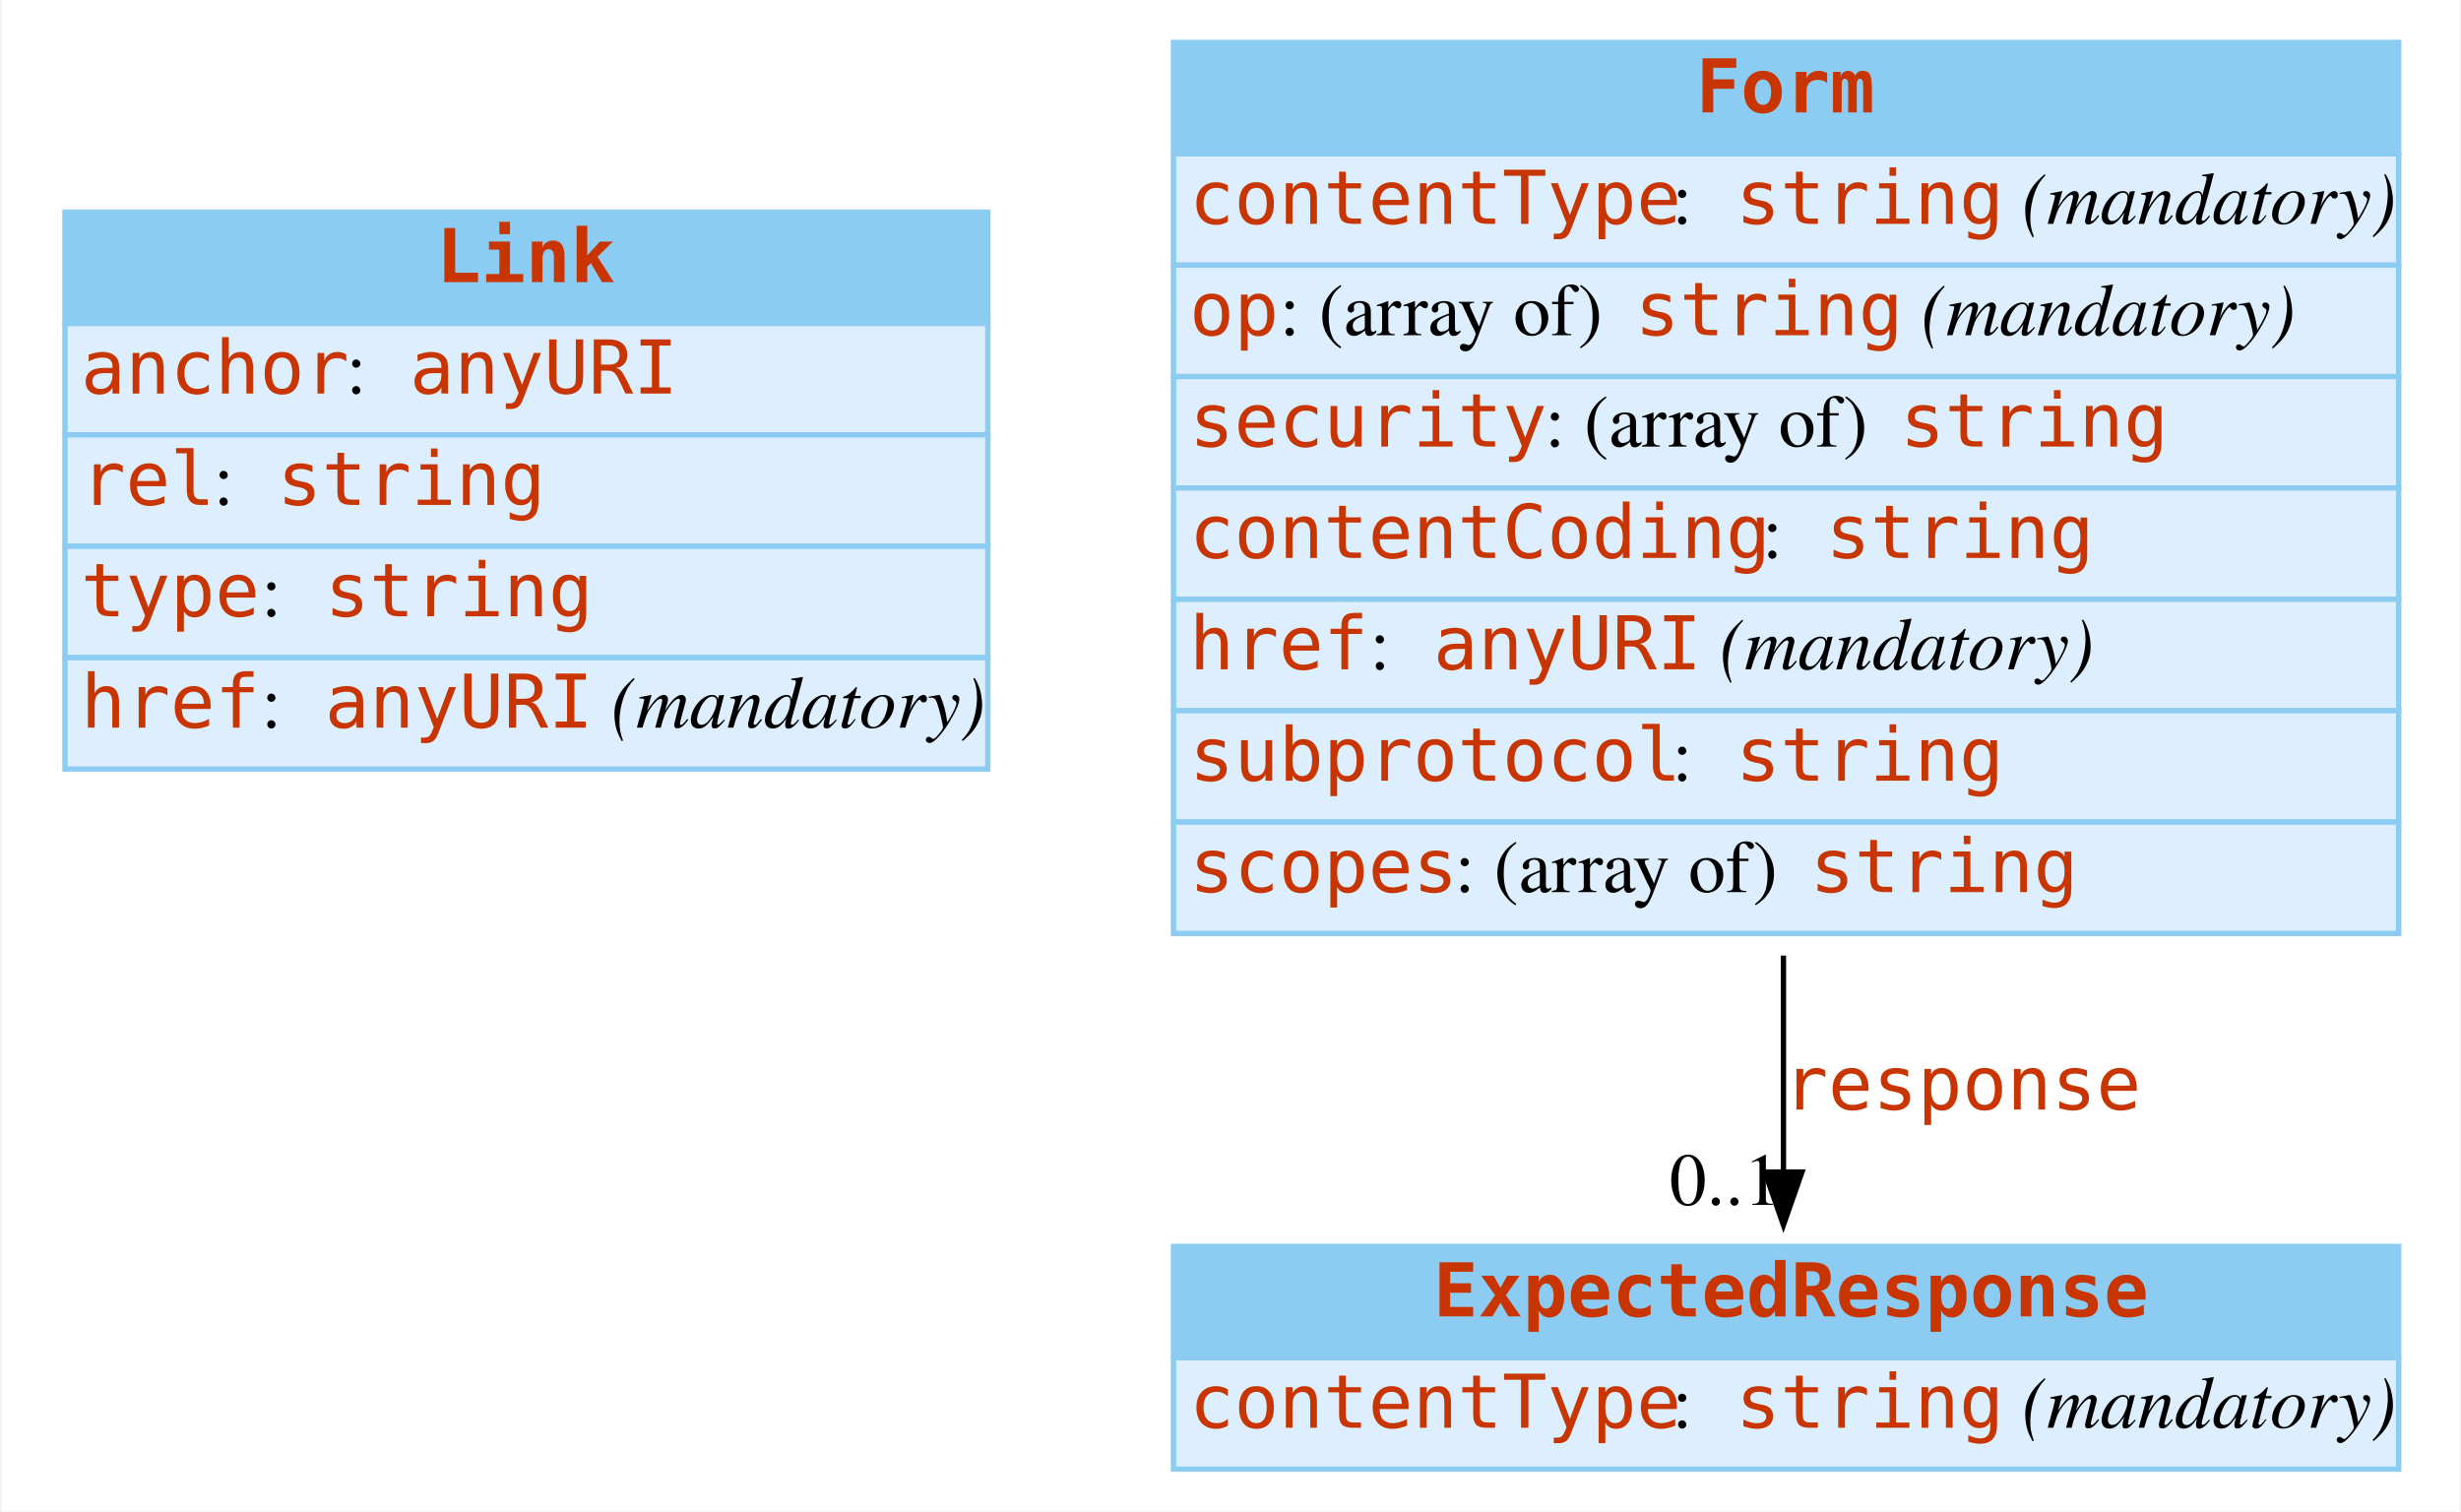
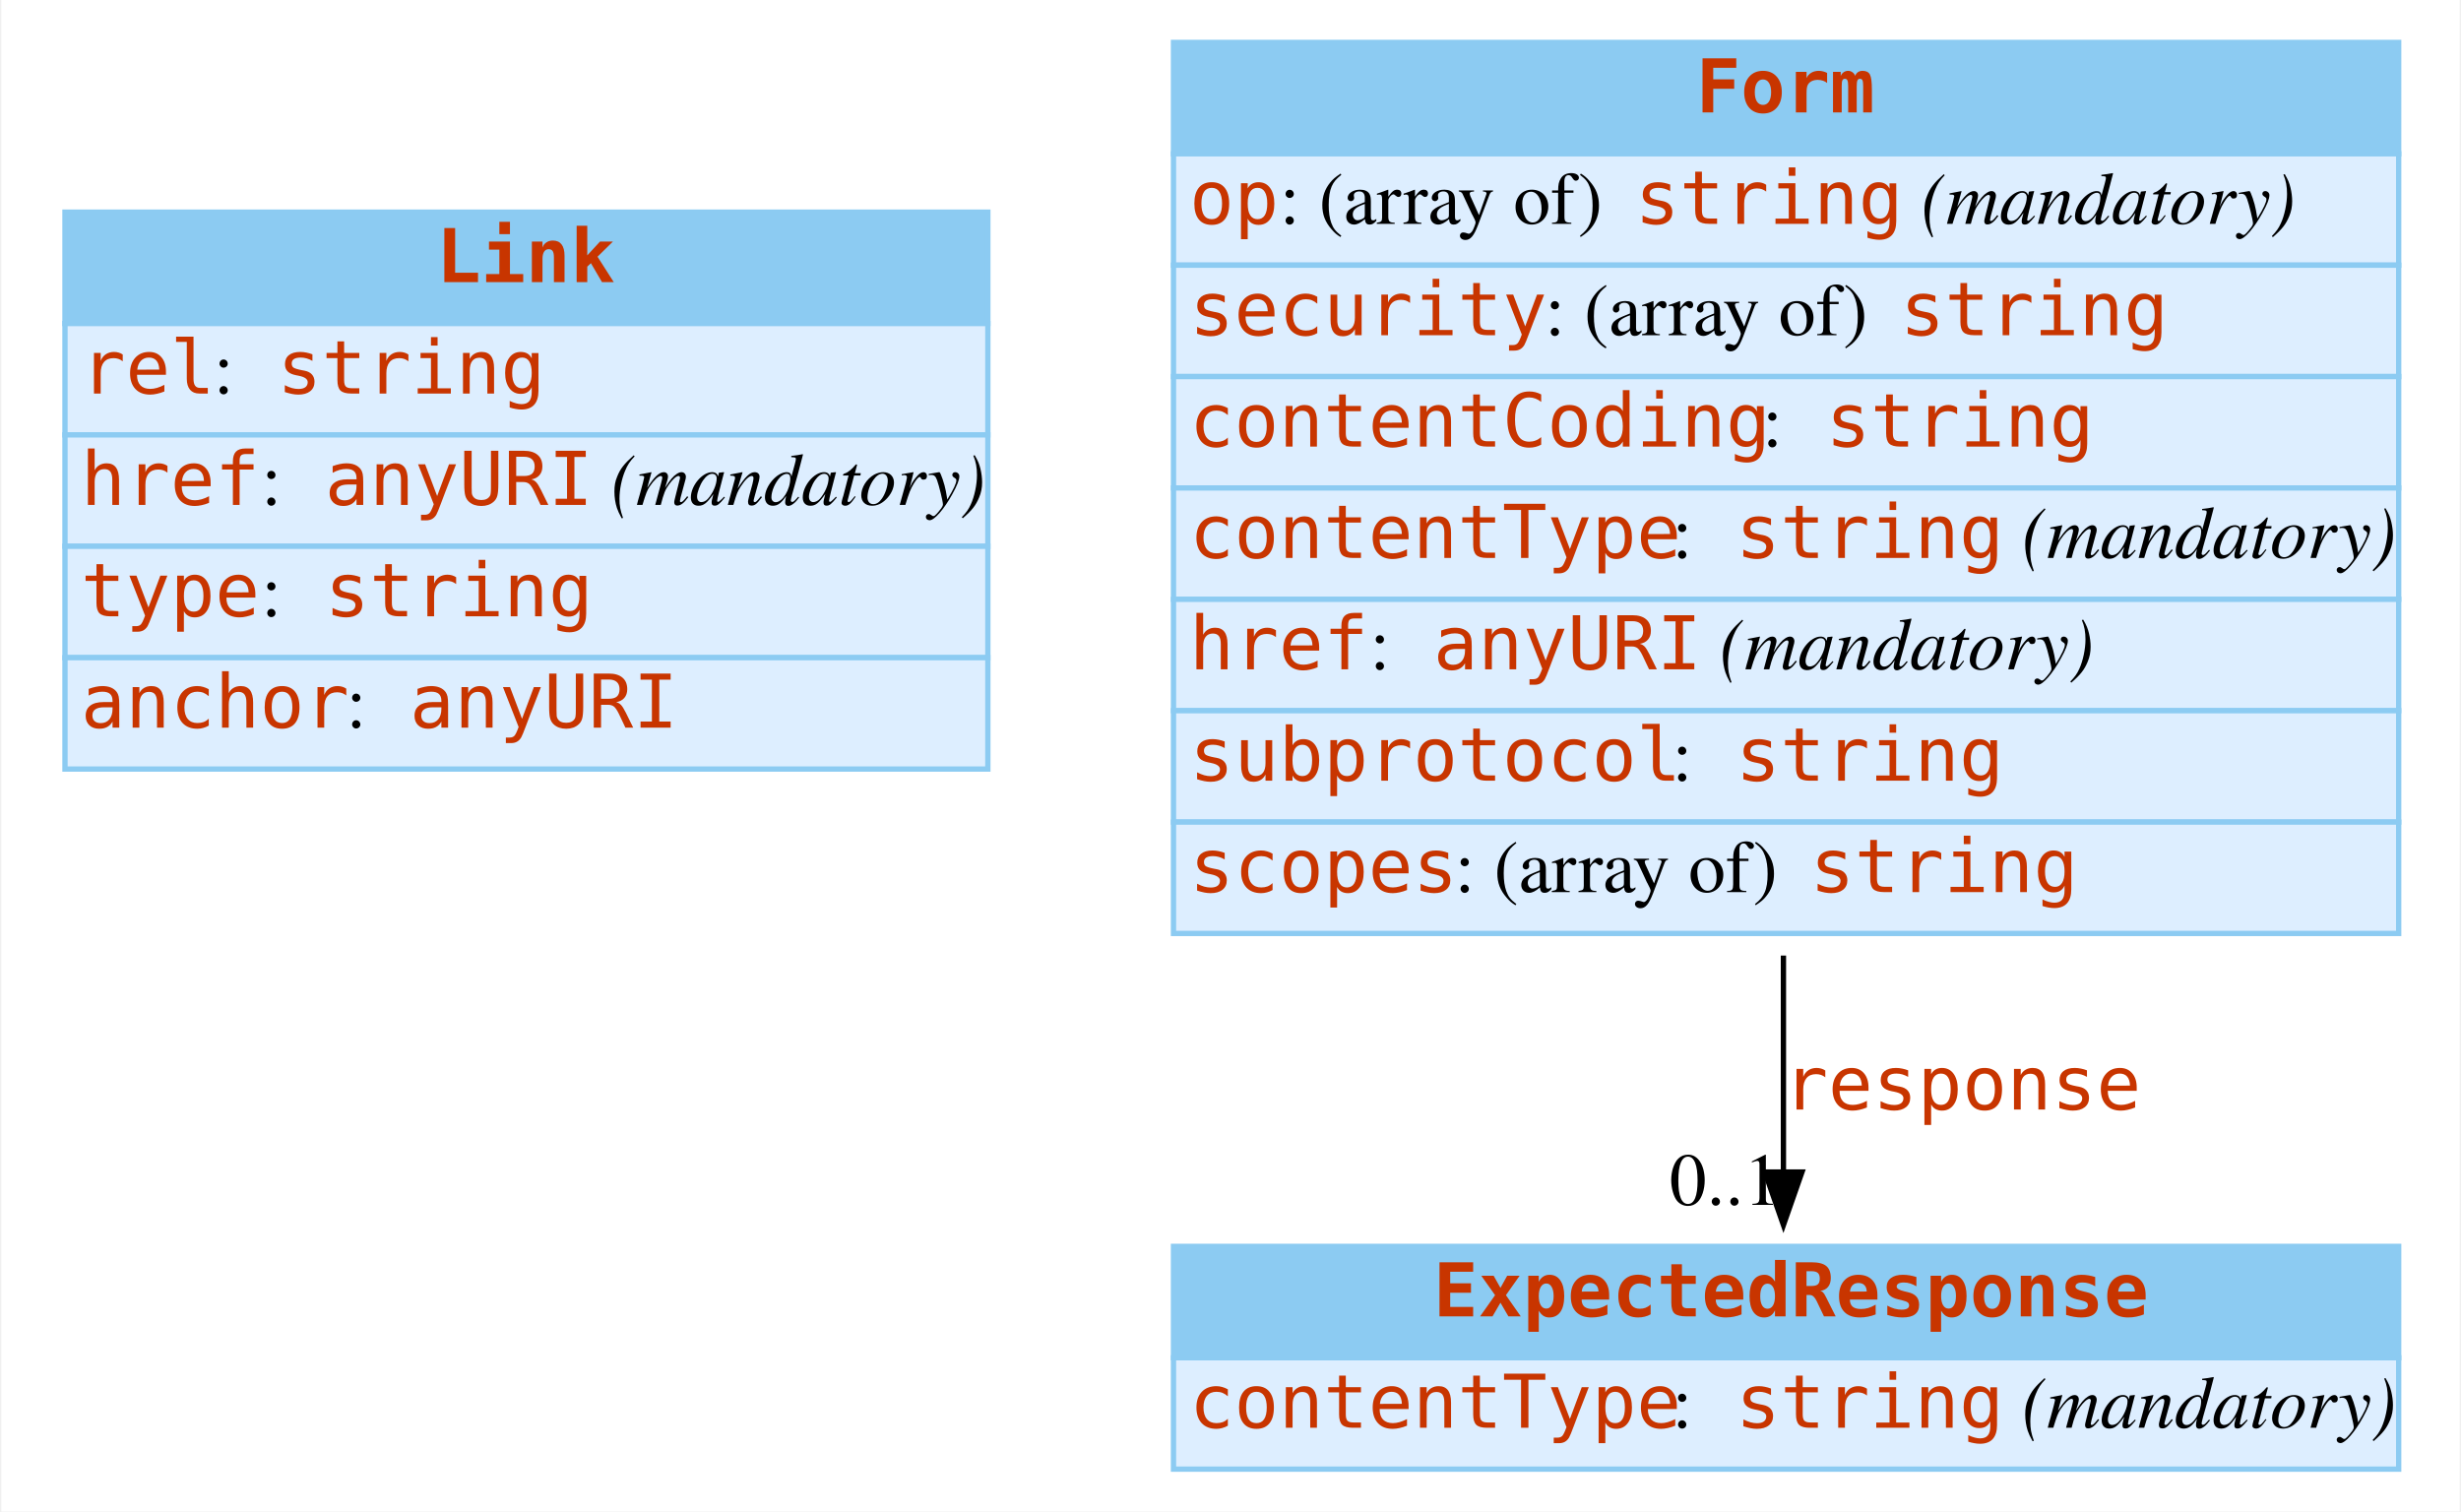
<svg xmlns="http://www.w3.org/2000/svg" width="464pt" height="285pt" viewBox="0.00 0.00 463.50 285.00">
  <g id="graph0" class="graph" transform="scale(1 1) rotate(0) translate(4 281)">
    <polygon fill="white" stroke="none" points="-4,4 -4,-281 459.5,-281 459.5,4 -4,4" />
    <g id="node1" class="node">
      <polygon fill="#8ccbf2" stroke="none" points="8,-220 8,-241 182,-241 182,-220 8,-220" />
      <polygon fill="none" stroke="#8ccbf2" points="8,-220 8,-241 182,-241 182,-220 8,-220" />
      <text text-anchor="start" x="78" y="-227.8" font-family="mono" font-weight="bold" font-size="14.00" fill="#c83500">Link</text>
      <polygon fill="#ddeeff" stroke="none" points="8,-199 8,-220 182,-220 182,-199 8,-199" />
      <polygon fill="none" stroke="#8ccbf2" points="8,-199 8,-220 182,-220 182,-199 8,-199" />
-       <text text-anchor="start" x="11" y="-206.8" font-family="mono" font-size="14.00" fill="#c83500">anchor</text>
-       <text text-anchor="start" x="61" y="-206.8" font-family="Times,serif" font-size="14.00"> : </text>
-       <text text-anchor="start" x="73" y="-206.8" font-family="mono" font-size="14.00" fill="#c83500">anyURI</text>
+       <text text-anchor="start" x="11" y="-206.8" font-family="mono" font-size="14.00" fill="#c83500">rel</text>
+       <text text-anchor="start" x="36" y="-206.8" font-family="Times,serif" font-size="14.00"> : </text>
+       <text text-anchor="start" x="48" y="-206.8" font-family="mono" font-size="14.00" fill="#c83500">string</text>
      <polygon fill="#ddeeff" stroke="none" points="8,-178 8,-199 182,-199 182,-178 8,-178" />
      <polygon fill="none" stroke="#8ccbf2" points="8,-178 8,-199 182,-199 182,-178 8,-178" />
-       <text text-anchor="start" x="11" y="-185.8" font-family="mono" font-size="14.00" fill="#c83500">rel</text>
-       <text text-anchor="start" x="36" y="-185.8" font-family="Times,serif" font-size="14.00"> : </text>
-       <text text-anchor="start" x="48" y="-185.8" font-family="mono" font-size="14.00" fill="#c83500">string</text>
+       <text text-anchor="start" x="11" y="-185.8" font-family="mono" font-size="14.00" fill="#c83500">href</text>
+       <text text-anchor="start" x="45" y="-185.8" font-family="Times,serif" font-size="14.00"> : </text>
+       <text text-anchor="start" x="57" y="-185.8" font-family="mono" font-size="14.00" fill="#c83500">anyURI</text>
+       <text text-anchor="start" x="107" y="-185.8" font-family="Times,serif" font-size="14.00"> </text>
+       <text text-anchor="start" x="111" y="-185.8" font-family="Times,serif" font-style="italic" font-size="14.00">(mandatory)</text>
      <polygon fill="#ddeeff" stroke="none" points="8,-157 8,-178 182,-178 182,-157 8,-157" />
      <polygon fill="none" stroke="#8ccbf2" points="8,-157 8,-178 182,-178 182,-157 8,-157" />
      <text text-anchor="start" x="11" y="-164.8" font-family="mono" font-size="14.00" fill="#c83500">type</text>
      <text text-anchor="start" x="45" y="-164.8" font-family="Times,serif" font-size="14.00"> : </text>
      <text text-anchor="start" x="57" y="-164.8" font-family="mono" font-size="14.00" fill="#c83500">string</text>
      <polygon fill="#ddeeff" stroke="none" points="8,-136 8,-157 182,-157 182,-136 8,-136" />
      <polygon fill="none" stroke="#8ccbf2" points="8,-136 8,-157 182,-157 182,-136 8,-136" />
-       <text text-anchor="start" x="11" y="-143.8" font-family="mono" font-size="14.00" fill="#c83500">href</text>
-       <text text-anchor="start" x="45" y="-143.8" font-family="Times,serif" font-size="14.00"> : </text>
-       <text text-anchor="start" x="57" y="-143.8" font-family="mono" font-size="14.00" fill="#c83500">anyURI</text>
-       <text text-anchor="start" x="107" y="-143.8" font-family="Times,serif" font-size="14.00"> </text>
-       <text text-anchor="start" x="111" y="-143.8" font-family="Times,serif" font-style="italic" font-size="14.00">(mandatory)</text>
+       <text text-anchor="start" x="11" y="-143.8" font-family="mono" font-size="14.00" fill="#c83500">anchor</text>
+       <text text-anchor="start" x="61" y="-143.8" font-family="Times,serif" font-size="14.00"> : </text>
+       <text text-anchor="start" x="73" y="-143.8" font-family="mono" font-size="14.00" fill="#c83500">anyURI</text>
    </g>
    <g id="node2" class="node">
      <polygon fill="#8ccbf2" stroke="none" points="217,-252 217,-273 448,-273 448,-252 217,-252" />
      <polygon fill="none" stroke="#8ccbf2" points="217,-252 217,-273 448,-273 448,-252 217,-252" />
      <text text-anchor="start" x="315.5" y="-259.8" font-family="mono" font-weight="bold" font-size="14.00" fill="#c83500">Form</text>
      <polygon fill="#ddeeff" stroke="none" points="217,-231 217,-252 448,-252 448,-231 217,-231" />
      <polygon fill="none" stroke="#8ccbf2" points="217,-231 217,-252 448,-252 448,-231 217,-231" />
-       <text text-anchor="start" x="220" y="-238.8" font-family="mono" font-size="14.00" fill="#c83500">contentType</text>
-       <text text-anchor="start" x="311" y="-238.8" font-family="Times,serif" font-size="14.00"> : </text>
-       <text text-anchor="start" x="323" y="-238.8" font-family="mono" font-size="14.00" fill="#c83500">string</text>
-       <text text-anchor="start" x="373" y="-238.8" font-family="Times,serif" font-size="14.00"> </text>
-       <text text-anchor="start" x="377" y="-238.8" font-family="Times,serif" font-style="italic" font-size="14.00">(mandatory)</text>
+       <text text-anchor="start" x="220" y="-238.8" font-family="mono" font-size="14.00" fill="#c83500">op</text>
+       <text text-anchor="start" x="237" y="-238.8" font-family="Times,serif" font-size="14.00"> : (array of) </text>
+       <text text-anchor="start" x="304" y="-238.8" font-family="mono" font-size="14.00" fill="#c83500">string</text>
+       <text text-anchor="start" x="354" y="-238.8" font-family="Times,serif" font-size="14.00"> </text>
+       <text text-anchor="start" x="358" y="-238.8" font-family="Times,serif" font-style="italic" font-size="14.00">(mandatory)</text>
      <polygon fill="#ddeeff" stroke="none" points="217,-210 217,-231 448,-231 448,-210 217,-210" />
      <polygon fill="none" stroke="#8ccbf2" points="217,-210 217,-231 448,-231 448,-210 217,-210" />
-       <text text-anchor="start" x="220" y="-217.8" font-family="mono" font-size="14.00" fill="#c83500">op</text>
-       <text text-anchor="start" x="237" y="-217.8" font-family="Times,serif" font-size="14.00"> : (array of) </text>
-       <text text-anchor="start" x="304" y="-217.8" font-family="mono" font-size="14.00" fill="#c83500">string</text>
-       <text text-anchor="start" x="354" y="-217.8" font-family="Times,serif" font-size="14.00"> </text>
-       <text text-anchor="start" x="358" y="-217.8" font-family="Times,serif" font-style="italic" font-size="14.00">(mandatory)</text>
+       <text text-anchor="start" x="220" y="-217.8" font-family="mono" font-size="14.00" fill="#c83500">security</text>
+       <text text-anchor="start" x="287" y="-217.8" font-family="Times,serif" font-size="14.00"> : (array of) </text>
+       <text text-anchor="start" x="354" y="-217.8" font-family="mono" font-size="14.00" fill="#c83500">string</text>
      <polygon fill="#ddeeff" stroke="none" points="217,-189 217,-210 448,-210 448,-189 217,-189" />
      <polygon fill="none" stroke="#8ccbf2" points="217,-189 217,-210 448,-210 448,-189 217,-189" />
-       <text text-anchor="start" x="220" y="-196.8" font-family="mono" font-size="14.00" fill="#c83500">security</text>
-       <text text-anchor="start" x="287" y="-196.8" font-family="Times,serif" font-size="14.00"> : (array of) </text>
-       <text text-anchor="start" x="354" y="-196.8" font-family="mono" font-size="14.00" fill="#c83500">string</text>
+       <text text-anchor="start" x="220" y="-196.8" font-family="mono" font-size="14.00" fill="#c83500">contentCoding</text>
+       <text text-anchor="start" x="328" y="-196.8" font-family="Times,serif" font-size="14.00"> : </text>
+       <text text-anchor="start" x="340" y="-196.8" font-family="mono" font-size="14.00" fill="#c83500">string</text>
      <polygon fill="#ddeeff" stroke="none" points="217,-168 217,-189 448,-189 448,-168 217,-168" />
      <polygon fill="none" stroke="#8ccbf2" points="217,-168 217,-189 448,-189 448,-168 217,-168" />
-       <text text-anchor="start" x="220" y="-175.8" font-family="mono" font-size="14.00" fill="#c83500">contentCoding</text>
-       <text text-anchor="start" x="328" y="-175.8" font-family="Times,serif" font-size="14.00"> : </text>
-       <text text-anchor="start" x="340" y="-175.8" font-family="mono" font-size="14.00" fill="#c83500">string</text>
+       <text text-anchor="start" x="220" y="-175.8" font-family="mono" font-size="14.00" fill="#c83500">contentType</text>
+       <text text-anchor="start" x="311" y="-175.8" font-family="Times,serif" font-size="14.00"> : </text>
+       <text text-anchor="start" x="323" y="-175.8" font-family="mono" font-size="14.00" fill="#c83500">string</text>
+       <text text-anchor="start" x="373" y="-175.8" font-family="Times,serif" font-size="14.00"> </text>
+       <text text-anchor="start" x="377" y="-175.8" font-family="Times,serif" font-style="italic" font-size="14.00">(mandatory)</text>
      <polygon fill="#ddeeff" stroke="none" points="217,-147 217,-168 448,-168 448,-147 217,-147" />
      <polygon fill="none" stroke="#8ccbf2" points="217,-147 217,-168 448,-168 448,-147 217,-147" />
      <text text-anchor="start" x="220" y="-154.8" font-family="mono" font-size="14.00" fill="#c83500">href</text>
      <text text-anchor="start" x="254" y="-154.8" font-family="Times,serif" font-size="14.00"> : </text>
      <text text-anchor="start" x="266" y="-154.8" font-family="mono" font-size="14.00" fill="#c83500">anyURI</text>
      <text text-anchor="start" x="316" y="-154.8" font-family="Times,serif" font-size="14.00"> </text>
      <text text-anchor="start" x="320" y="-154.8" font-family="Times,serif" font-style="italic" font-size="14.00">(mandatory)</text>
      <polygon fill="#ddeeff" stroke="none" points="217,-126 217,-147 448,-147 448,-126 217,-126" />
      <polygon fill="none" stroke="#8ccbf2" points="217,-126 217,-147 448,-147 448,-126 217,-126" />
      <text text-anchor="start" x="220" y="-133.8" font-family="mono" font-size="14.00" fill="#c83500">subprotocol</text>
      <text text-anchor="start" x="311" y="-133.8" font-family="Times,serif" font-size="14.00"> : </text>
      <text text-anchor="start" x="323" y="-133.8" font-family="mono" font-size="14.00" fill="#c83500">string</text>
      <polygon fill="#ddeeff" stroke="none" points="217,-105 217,-126 448,-126 448,-105 217,-105" />
      <polygon fill="none" stroke="#8ccbf2" points="217,-105 217,-126 448,-126 448,-105 217,-105" />
      <text text-anchor="start" x="220" y="-112.8" font-family="mono" font-size="14.00" fill="#c83500">scopes</text>
      <text text-anchor="start" x="270" y="-112.8" font-family="Times,serif" font-size="14.00"> : (array of) </text>
      <text text-anchor="start" x="337" y="-112.8" font-family="mono" font-size="14.00" fill="#c83500">string</text>
    </g>
    <g id="node3" class="node">
      <polygon fill="#8ccbf2" stroke="none" points="217,-25 217,-46 448,-46 448,-25 217,-25" />
      <polygon fill="none" stroke="#8ccbf2" points="217,-25 217,-46 448,-46 448,-25 217,-25" />
      <text text-anchor="start" x="266" y="-32.8" font-family="mono" font-weight="bold" font-size="14.00" fill="#c83500">ExpectedResponse</text>
      <polygon fill="#ddeeff" stroke="none" points="217,-4 217,-25 448,-25 448,-4 217,-4" />
      <polygon fill="none" stroke="#8ccbf2" points="217,-4 217,-25 448,-25 448,-4 217,-4" />
      <text text-anchor="start" x="220" y="-11.8" font-family="mono" font-size="14.00" fill="#c83500">contentType</text>
      <text text-anchor="start" x="311" y="-11.8" font-family="Times,serif" font-size="14.00"> : </text>
      <text text-anchor="start" x="323" y="-11.8" font-family="mono" font-size="14.00" fill="#c83500">string</text>
      <text text-anchor="start" x="373" y="-11.8" font-family="Times,serif" font-size="14.00"> </text>
      <text text-anchor="start" x="377" y="-11.8" font-family="Times,serif" font-style="italic" font-size="14.00">(mandatory)</text>
    </g>
    <g id="edge1" class="edge">
      <path fill="none" stroke="black" d="M332,-100.835C332,-86.355 332,-72.138 332,-60.051" />
      <polygon fill="black" stroke="black" points="335.5,-60.025 332,-50.025 328.5,-60.025 335.5,-60.025" />
      <text text-anchor="start" x="332" y="-71.8" font-family="mono" font-size="14.00" fill="#c83500">response</text>
      <text text-anchor="middle" x="321" y="-53.825" font-family="Times,serif" font-size="14.00">0..1</text>
    </g>
  </g>
</svg>
